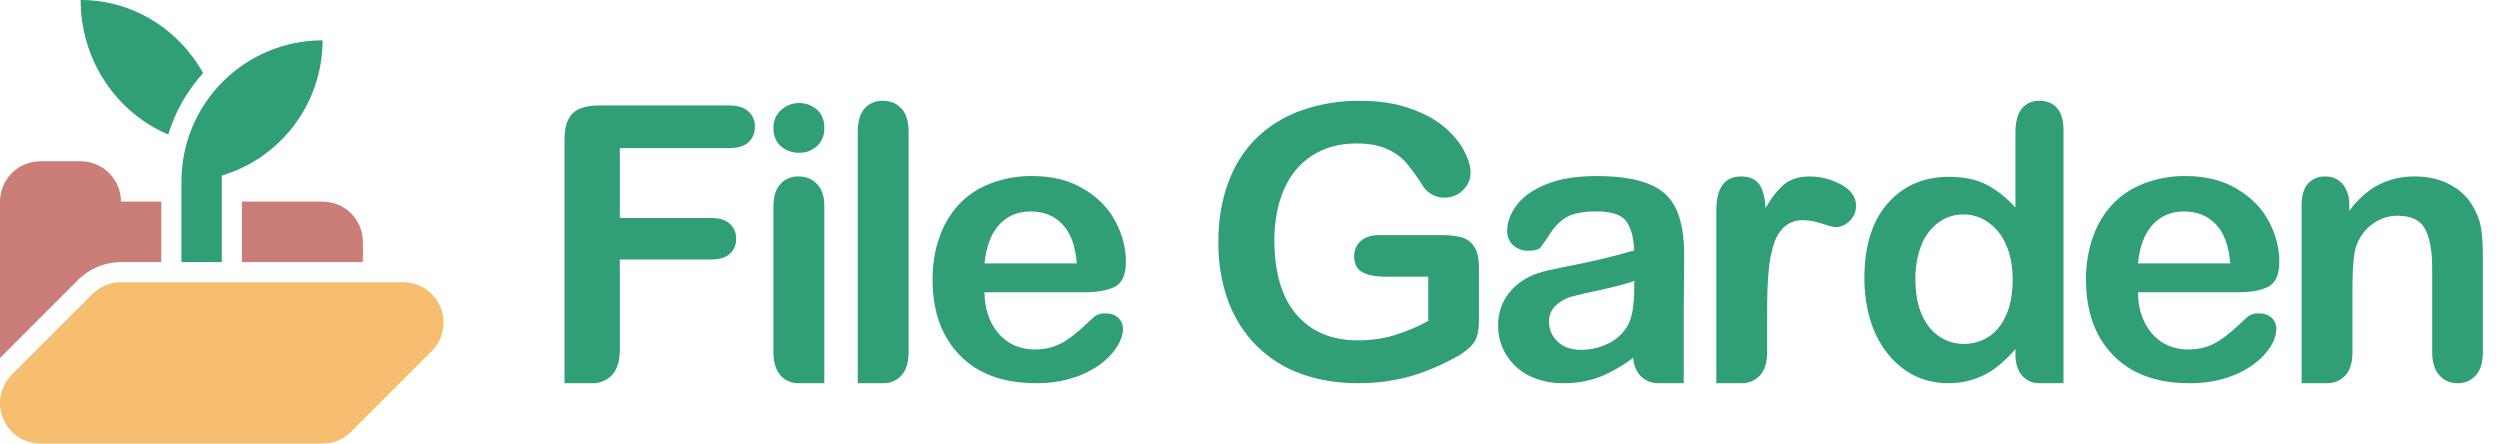
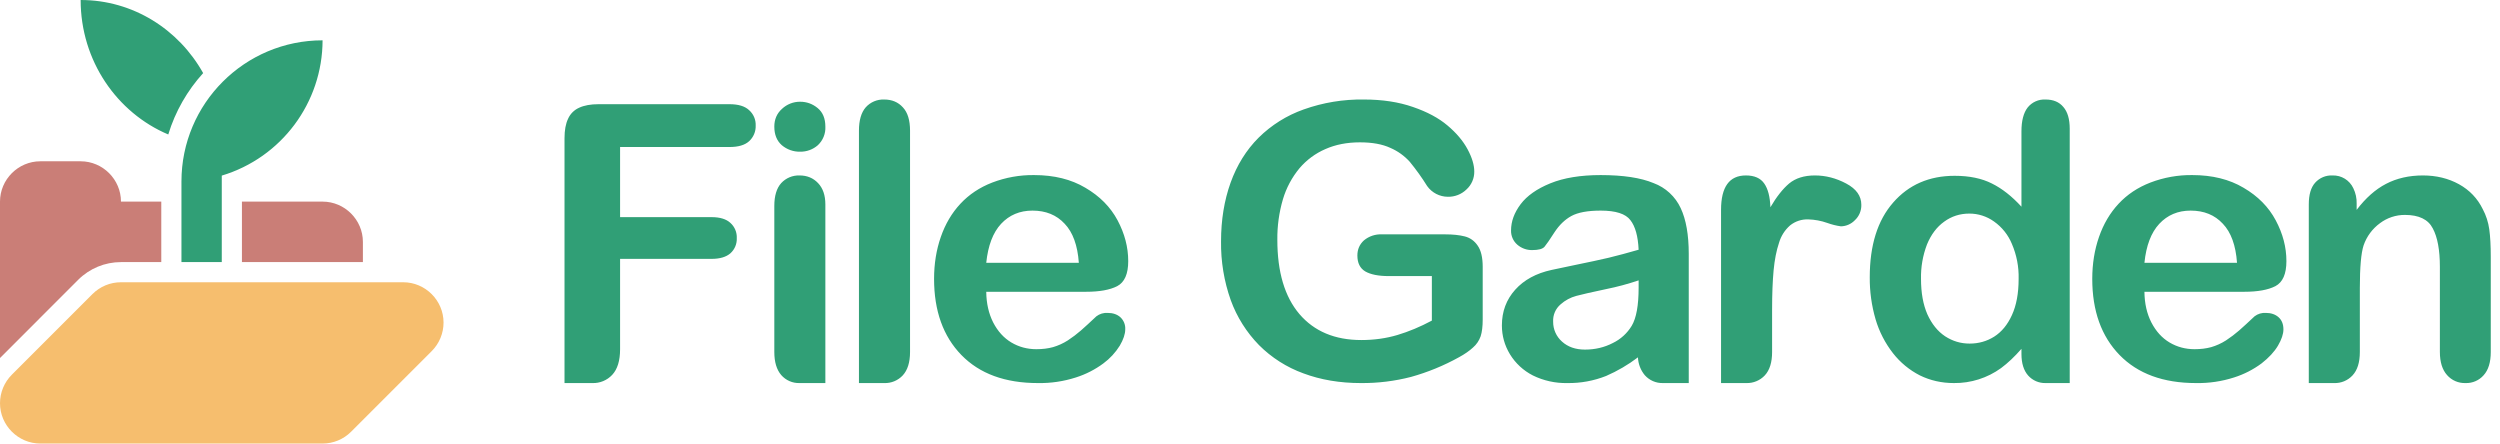
<svg xmlns="http://www.w3.org/2000/svg" viewBox="0 0 62 11">
-   <path d="M0 8.879V5a1 1 0 0 1 1-1h1a1 1 0 0 1 1 1h1v1.5H3c-.398 0-.779.158-1.061.439L0 8.879ZM6 6.5V5h2a1 1 0 0 1 1 1v.5H6Z" fill="#ca7e77" />
-   <path d="M.293 9.293A1 1 0 0 0 1 11h7c.265 0 .52-.105.707-.293l2-2A1 1 0 0 0 10 7H3a.997.997 0 0 0-.707.293l-2 2Z" fill="#f6be6e" />
-   <path d="M14 9.503V3.456c0-.197.029-.357.088-.48a.536.536 0 0 1 .272-.273c.127-.058.287-.088.481-.088h3.233c.219 0 .381.05.486.148a.485.485 0 0 1 .161.379c0 .16-.054.29-.161.388-.105.096-.267.143-.486.143h-2.702v1.733h2.259c.209 0 .365.047.467.143a.475.475 0 0 1 .157.374.475.475 0 0 1-.157.374c-.105.093-.261.139-.467.139h-2.259v2.231c0 .28-.063.49-.189.628a.652.652 0 0 1-.499.208H14ZM4.5 6.5v-2C4.5 2.568 6.068 1 8 1a3.504 3.504 0 0 1-2.5 3.355V6.5h-1Zm.538-4.687c-.392.432-.691.95-.865 1.522C2.898 2.796 2 1.505 2 0c1.299 0 2.434.73 3.038 1.813Zm14.767 7.69a.577.577 0 0 1-.453-.198c-.114-.133-.171-.322-.171-.569V5.129c0-.25.057-.438.171-.564a.59.59 0 0 1 .453-.189c.185 0 .337.063.457.189s.181.302.181.527v4.411h-.638Zm.014-5.714a.673.673 0 0 1-.453-.162c-.123-.108-.185-.26-.185-.457 0-.179.063-.325.19-.439a.647.647 0 0 1 .448-.176.66.66 0 0 1 .434.158c.126.104.19.257.19.457a.584.584 0 0 1-.185.457.644.644 0 0 1-.439.162Zm1.453 5.714V3.267c0-.253.056-.444.166-.573a.582.582 0 0 1 .458-.194c.191 0 .345.065.462.194.117.126.175.317.175.573v5.469c0 .256-.06.449-.18.578a.594.594 0 0 1-.457.189h-.624Zm34.216-2.254h-2.467c.003.286.06.539.171.758.114.218.263.383.448.494.188.111.394.166.619.166.151 0 .288-.017.411-.051.127-.037.248-.092.365-.166.117-.077.225-.159.324-.245.098-.086.226-.203.383-.351a.416.416 0 0 1 .277-.083c.13 0 .234.035.314.106a.38.38 0 0 1 .12.3.826.826 0 0 1-.134.402 1.594 1.594 0 0 1-.406.439 2.309 2.309 0 0 1-.679.347 2.917 2.917 0 0 1-.938.138c-.81 0-1.44-.231-1.889-.693-.45-.462-.675-1.088-.675-1.88 0-.372.056-.717.166-1.035.111-.32.273-.594.486-.822.212-.228.474-.402.785-.522a2.792 2.792 0 0 1 1.035-.185c.492 0 .914.105 1.265.314.355.207.619.475.795.804.176.33.263.665.263 1.007 0 .318-.091.524-.272.619-.182.093-.438.139-.767.139Zm-2.467-.716h2.287c-.031-.431-.148-.753-.351-.966-.201-.215-.465-.323-.795-.323-.314 0-.573.109-.776.328-.2.216-.322.536-.365.961Zm-10.457 2.97V5.226c0-.567.205-.85.614-.85.21 0 .361.066.453.198.092.133.143.328.153.587.15-.259.304-.454.461-.587.161-.132.373-.198.638-.198s.522.066.771.198c.25.133.375.308.375.527a.502.502 0 0 1-.162.383.49.49 0 0 1-.342.148c-.046 0-.159-.028-.337-.083a1.489 1.489 0 0 0-.467-.088.676.676 0 0 0-.452.148.92.92 0 0 0-.273.43 3.014 3.014 0 0 0-.134.683c-.025.262-.037.582-.037.961v1.053c0 .256-.06.449-.18.578a.605.605 0 0 1-.457.189h-.624Zm-2.061-.628a3.851 3.851 0 0 1-.778.453 2.488 2.488 0 0 1-.957.175 1.85 1.85 0 0 1-.854-.189 1.424 1.424 0 0 1-.564-.522 1.354 1.354 0 0 1-.198-.712c0-.344.109-.639.328-.882.218-.243.519-.406.9-.49.08-.018.279-.06.596-.124a16.709 16.709 0 0 0 1.553-.374c-.016-.333-.084-.576-.204-.73-.117-.157-.362-.236-.734-.236-.321 0-.562.045-.726.134-.16.089-.298.223-.415.402a4.062 4.062 0 0 1-.245.356c-.046.055-.148.083-.305.083a.554.554 0 0 1-.37-.134.457.457 0 0 1-.152-.351c0-.222.079-.438.236-.647.157-.209.401-.382.734-.517.333-.136.747-.204 1.243-.204.554 0 .99.067 1.307.199.317.129.541.336.67.619.132.283.199.659.199 1.127 0 .296-.002.547-.005.753 0 .207-.004.459-.005.688v1.751h-.623a.606.606 0 0 1-.458-.189.73.73 0 0 1-.173-.439Zm.026-1.908c-.185.068-.455.14-.809.217-.351.074-.594.13-.73.167a.955.955 0 0 0-.388.207.527.527 0 0 0-.185.43c0 .191.073.354.218.49.144.132.334.198.568.198.249 0 .479-.053.688-.161a1.11 1.11 0 0 0 .467-.425c.114-.191.171-.505.171-.943v-.18Zm10.05 2.536a.558.558 0 0 1-.429-.184c-.111-.127-.167-.305-.167-.536v-.125a3.229 3.229 0 0 1-.503.476 1.941 1.941 0 0 1-1.164.369c-.302 0-.583-.063-.841-.189a1.975 1.975 0 0 1-.665-.55 2.517 2.517 0 0 1-.43-.836 3.604 3.604 0 0 1-.143-1.039c0-.789.192-1.403.577-1.844.385-.44.892-.66 1.52-.66.363 0 .67.063.919.189.25.123.493.314.73.573V3.285c0-.258.051-.454.153-.586a.53.53 0 0 1 .443-.199c.191 0 .337.062.439.185.105.12.157.299.157.536v6.282h-.596ZM47.502 6.93c0 .342.053.633.158.873.107.241.254.422.438.545.185.121.387.181.606.181.221 0 .423-.057.605-.171.185-.117.331-.294.439-.532.11-.24.166-.539.166-.896 0-.335-.056-.623-.166-.864a1.262 1.262 0 0 0-.444-.554 1.043 1.043 0 0 0-.61-.194c-.231 0-.437.066-.619.199a1.264 1.264 0 0 0-.425.563 2.264 2.264 0 0 0-.148.85Zm9.578 2.573V5.092c0-.241.052-.419.157-.536a.541.541 0 0 1 .43-.18.544.544 0 0 1 .512.314.8.8 0 0 1 .083.383v.153c.222-.293.464-.507.726-.643a1.94 1.94 0 0 1 .91-.207c.332 0 .63.072.891.217.262.144.458.349.587.614.083.154.137.32.162.499.024.179.037.407.037.684v2.346c0 .253-.059.444-.176.573a.566.566 0 0 1-.448.194.581.581 0 0 1-.457-.198c-.117-.133-.176-.322-.176-.569V6.635c0-.416-.058-.733-.175-.952-.114-.222-.344-.333-.689-.333-.225 0-.429.068-.614.204-.185.132-.32.315-.407.549-.061.188-.092.539-.092 1.054v1.579c0 .256-.06.449-.18.578a.597.597 0 0 1-.458.189h-.623ZM26.883 7.249h-2.467c.003.286.06.539.171.758.114.218.264.383.448.494.188.111.395.166.619.166.151 0 .288-.017.411-.051.127-.037.248-.092.365-.166.117-.077.225-.159.324-.245.098-.086.226-.203.383-.351a.416.416 0 0 1 .277-.083c.13 0 .234.035.315.106a.38.38 0 0 1 .12.3c0 .114-.045.248-.134.402-.09.151-.225.298-.407.439a2.296 2.296 0 0 1-.679.347 2.917 2.917 0 0 1-.938.138c-.81 0-1.439-.231-1.889-.693-.45-.462-.675-1.088-.675-1.88 0-.372.056-.717.167-1.035a2.28 2.28 0 0 1 .485-.822c.212-.228.474-.402.785-.522a2.792 2.792 0 0 1 1.035-.185c.493 0 .915.105 1.266.314.354.207.619.475.794.804.176.33.264.665.264 1.007 0 .318-.091.524-.273.619-.182.093-.437.139-.767.139Zm-2.467-.716h2.287c-.031-.431-.148-.753-.351-.966-.2-.215-.465-.323-.795-.323-.314 0-.573.109-.776.328-.2.216-.322.536-.365.961Zm12.262.102v1.298c0 .172-.017.311-.051.415a.652.652 0 0 1-.19.278 1.68 1.68 0 0 1-.346.24c-.41.222-.804.383-1.183.485a4.745 4.745 0 0 1-1.238.152c-.52 0-.994-.08-1.423-.24a2.992 2.992 0 0 1-1.094-.697 3.105 3.105 0 0 1-.698-1.109 4.182 4.182 0 0 1-.24-1.455c0-.527.078-1.009.235-1.446.157-.438.388-.809.693-1.114a3.023 3.023 0 0 1 1.114-.697 4.235 4.235 0 0 1 1.487-.245c.456 0 .859.062 1.211.185.351.12.635.272.854.457.219.185.384.38.494.587.111.206.167.389.167.55 0 .172-.065.32-.194.443a.642.642 0 0 1-.458.18.634.634 0 0 1-.512-.263 5.594 5.594 0 0 0-.43-.601 1.399 1.399 0 0 0-.476-.342c-.197-.092-.449-.138-.757-.138-.318 0-.601.055-.85.166-.25.108-.464.267-.643.476-.175.206-.311.46-.406.762a3.43 3.43 0 0 0-.139 1.003c0 .794.182 1.406.545 1.834.367.428.877.642 1.53.642.317 0 .614-.042.891-.125a4.49 4.49 0 0 0 .85-.356V6.861h-1.062c-.256 0-.45-.039-.582-.116-.13-.077-.194-.207-.194-.392 0-.151.053-.276.161-.374.111-.099.26-.148.448-.148h1.557c.191 0 .353.017.485.051a.532.532 0 0 1 .319.226c.083.117.125.292.125.527Z" fill="#309f76" />
+   <path d="M0 8.879V5c0-.549.451-1 1-1h1c.549 0 1 .451 1 1h1v1.5H3c-.398 0-.779.158-1.061.439L0 8.879ZM6 6.5V5h2c.549 0 1 .451 1 1v.5H6Z" fill="#ca7e77" />
+   <path d="M.293 9.293A1.002 1.002 0 0 0 0 10c0 .549.451 1 1 1h7c.265 0 .52-.105.707-.293l2-2C10.894 8.52 11 8.265 11 8c0-.549-.451-1-1-1H3a.997.997 0 0 0-.707.293l-2 2Z" fill="#f6be6e" />
+   <path d="M5.038 1.813c-.392.432-.691.95-.865 1.522C2.898 2.796 2 1.505 2 0c1.299 0 2.434.73 3.038 1.813ZM4.5 6.5v-2C4.5 2.568 6.068 1 8 1a3.512 3.512 0 0 1-2.5 3.355V6.5h-1Zm9.5 3V3.428c0-.198.029-.359.088-.482a.538.538 0 0 1 .274-.274c.127-.059.287-.088.482-.088h3.247c.22 0 .382.049.487.148a.483.483 0 0 1 .163.381.5.5 0 0 1-.163.389c-.105.096-.267.144-.487.144h-2.713v1.739h2.268c.21 0 .366.048.469.144a.476.476 0 0 1 .157.376.476.476 0 0 1-.157.376c-.106.093-.262.139-.469.139h-2.268v2.24c0 .285-.065.497-.195.636a.643.643 0 0 1-.492.204H14Zm5.829 0a.58.58 0 0 1-.455-.199c-.114-.133-.171-.324-.171-.571V5.107c0-.25.057-.439.171-.566a.592.592 0 0 1 .455-.19c.186 0 .339.063.459.19.121.127.181.303.181.529V9.5h-.64Zm.014-5.738a.68.68 0 0 1-.455-.162c-.123-.109-.185-.262-.185-.46 0-.179.063-.326.19-.44a.65.65 0 0 1 .45-.177c.164 0 .309.053.436.158.127.105.19.258.19.459a.59.59 0 0 1-.185.46.65.65 0 0 1-.441.162ZM21.302 9.5V3.238c0-.254.056-.446.167-.575a.583.583 0 0 1 .459-.195c.192 0 .347.065.464.195.118.126.177.318.177.575V8.73c0 .257-.061.45-.181.58a.598.598 0 0 1-.46.19h-.626Zm5.634-2.264h-2.477c.003.288.061.542.172.761.114.22.264.385.45.496.188.112.396.167.621.167.152 0 .29-.017.413-.051.127-.037.249-.092.367-.167.117-.077.225-.159.324-.245.099-.087.228-.205.385-.353a.415.415 0 0 1 .279-.084c.13 0 .235.036.315.107a.38.38 0 0 1 .121.302c0 .114-.045.249-.135.403a1.594 1.594 0 0 1-.408.441 2.316 2.316 0 0 1-.682.348 2.908 2.908 0 0 1-.941.139c-.814 0-1.446-.232-1.898-.696-.451-.464-.677-1.093-.677-1.888 0-.374.056-.72.167-1.039.111-.321.274-.597.487-.825.214-.229.476-.404.789-.525a2.81 2.81 0 0 1 1.039-.185c.495 0 .918.105 1.271.315.355.207.621.476.798.807.176.331.264.668.264 1.012 0 .318-.091.525-.274.621-.182.093-.439.139-.77.139Zm-2.477-.719h2.296c-.031-.433-.148-.756-.352-.969-.201-.217-.467-.325-.798-.325-.315 0-.575.11-.779.329-.201.217-.323.539-.367.965Zm12.312.102v1.304c0 .173-.017.312-.051.417a.655.655 0 0 1-.19.279c-.09.083-.206.164-.348.241a5.486 5.486 0 0 1-1.187.487 4.796 4.796 0 0 1-1.244.153c-.522 0-.998-.08-1.428-.241a2.999 2.999 0 0 1-1.1-.701 3.117 3.117 0 0 1-.7-1.113 4.193 4.193 0 0 1-.241-1.461c0-.529.079-1.013.236-1.452.158-.439.39-.812.696-1.118a3.02 3.02 0 0 1 1.118-.7 4.248 4.248 0 0 1 1.494-.246c.457 0 .862.062 1.215.185.353.121.639.274.858.46.22.185.385.381.497.589.111.207.166.391.166.552a.589.589 0 0 1-.194.445.642.642 0 0 1-.46.181.634.634 0 0 1-.514-.265 5.727 5.727 0 0 0-.432-.603 1.387 1.387 0 0 0-.478-.343c-.198-.093-.451-.139-.76-.139-.319 0-.603.056-.854.167a1.76 1.76 0 0 0-.645.478 2.183 2.183 0 0 0-.408.765 3.424 3.424 0 0 0-.139 1.007c0 .798.182 1.411.547 1.841.368.43.88.645 1.536.645.318 0 .617-.042.895-.125.281-.084.566-.203.854-.357V6.847h-1.067c-.257 0-.452-.039-.585-.116-.13-.078-.195-.209-.195-.395 0-.151.054-.276.163-.375a.652.652 0 0 1 .45-.149h1.563c.192 0 .354.017.487.051.133.034.24.11.32.228.083.117.125.293.125.528Zm3.85 2.243a3.844 3.844 0 0 1-.79.462 2.507 2.507 0 0 1-.96.176 1.85 1.85 0 0 1-.858-.19 1.428 1.428 0 0 1-.566-.524c-.133-.22-.2-.458-.2-.715 0-.346.11-.641.33-.886.219-.244.521-.408.904-.491.08-.019.28-.061.598-.126.319-.065.591-.123.817-.176.229-.056.476-.122.742-.199-.015-.334-.083-.579-.204-.733-.118-.158-.363-.237-.738-.237-.321 0-.564.045-.728.135-.161.089-.3.224-.417.403-.115.18-.197.299-.246.357-.047.056-.149.084-.306.084a.55.55 0 0 1-.371-.135.452.452 0 0 1-.154-.352c0-.223.079-.439.237-.65.158-.21.404-.383.738-.519.334-.136.75-.204 1.247-.204.557 0 .995.066 1.313.199a1.2 1.2 0 0 1 .673.622c.133.284.199.662.199 1.132V9.5h-.64a.581.581 0 0 1-.45-.195.74.74 0 0 1-.17-.443Zm.017-1.909a6.518 6.518 0 0 1-.812.218c-.352.075-.597.13-.733.167a.958.958 0 0 0-.389.209.528.528 0 0 0-.186.432.65.65 0 0 0 .218.491c.146.133.336.2.571.2.25 0 .481-.054.691-.163a1.11 1.11 0 0 0 .468-.426c.115-.192.172-.508.172-.947v-.181Zm3.31.719V8.73c0 .257-.06.45-.181.58a.603.603 0 0 1-.459.19h-.626V5.205c0-.569.205-.854.617-.854.21 0 .362.067.454.2.093.133.144.329.153.589.152-.26.307-.456.464-.589.161-.133.374-.2.64-.2s.525.067.775.2c.251.133.376.309.376.528a.504.504 0 0 1-.163.385.491.491 0 0 1-.343.149 1.65 1.65 0 0 1-.338-.084 1.535 1.535 0 0 0-.469-.088.68.68 0 0 0-.454.149.911.911 0 0 0-.274.431c-.065.192-.11.421-.135.687-.024.262-.037.584-.037.964Zm6.184 1.104v-.125c-.17.195-.339.354-.506.478a1.956 1.956 0 0 1-1.169.371c-.303 0-.584-.063-.844-.19a2.001 2.001 0 0 1-.668-.552 2.53 2.53 0 0 1-.431-.84 3.627 3.627 0 0 1-.144-1.043c0-.792.193-1.409.58-1.851.386-.443.895-.664 1.526-.664.365 0 .672.064.923.191.25.123.495.315.733.575v-1.87c0-.259.051-.456.153-.589a.533.533 0 0 1 .445-.199c.192 0 .339.062.441.185.105.121.158.3.158.538V9.5h-.599a.561.561 0 0 1-.431-.186c-.112-.126-.167-.306-.167-.538Zm-2.491-1.86c0 .344.052.636.157.877.109.241.256.424.441.547.186.121.388.181.608.181.222 0 .425-.057.607-.171.186-.118.333-.296.441-.534.111-.241.167-.541.167-.9a2.06 2.06 0 0 0-.167-.867 1.273 1.273 0 0 0-.445-.557 1.045 1.045 0 0 0-.612-.195c-.232 0-.44.067-.622.2-.182.13-.325.318-.427.566a2.26 2.26 0 0 0-.148.853Zm8.018.32h-2.477c.003.288.06.542.172.761.114.22.264.385.45.496.188.112.396.167.621.167.152 0 .289-.017.413-.051.127-.037.249-.092.367-.167.117-.077.225-.159.324-.245.099-.087.228-.205.385-.353a.415.415 0 0 1 .279-.084c.129 0 .235.036.315.107.08.071.121.172.121.302 0 .114-.045.249-.135.403-.09.152-.226.299-.408.441a2.316 2.316 0 0 1-.682.348 2.91 2.91 0 0 1-.942.139c-.813 0-1.445-.232-1.897-.696-.451-.464-.677-1.093-.677-1.888 0-.374.056-.72.167-1.039.111-.321.274-.597.487-.825.213-.229.476-.404.789-.525a2.81 2.81 0 0 1 1.039-.185c.494 0 .918.105 1.271.315.355.207.621.476.797.807.177.331.265.668.265 1.012 0 .318-.091.525-.274.621-.182.093-.439.139-.77.139Zm-2.477-.719h2.296c-.031-.433-.148-.756-.352-.969-.201-.217-.467-.325-.798-.325-.316 0-.575.11-.779.329-.201.217-.324.539-.367.965Zm5.263-1.465v.153c.223-.294.466-.509.728-.645.266-.139.571-.209.914-.209.334 0 .633.073.896.218.262.145.459.351.589.617.083.155.137.322.162.501.025.179.037.408.037.687V8.73c0 .254-.059.445-.176.575a.572.572 0 0 1-.45.195.582.582 0 0 1-.459-.199c-.118-.133-.177-.324-.177-.571V6.619c0-.417-.058-.736-.176-.955-.114-.223-.345-.334-.691-.334a1.02 1.02 0 0 0-.617.204 1.14 1.14 0 0 0-.408.552c-.062.189-.093.541-.093 1.058V8.73c0 .257-.06.45-.181.58a.595.595 0 0 1-.459.19h-.626V5.07c0-.241.052-.421.157-.538a.543.543 0 0 1 .432-.181.55.55 0 0 1 .515.316.82.82 0 0 1 .083.385Z" fill="#309f76" />
</svg>
